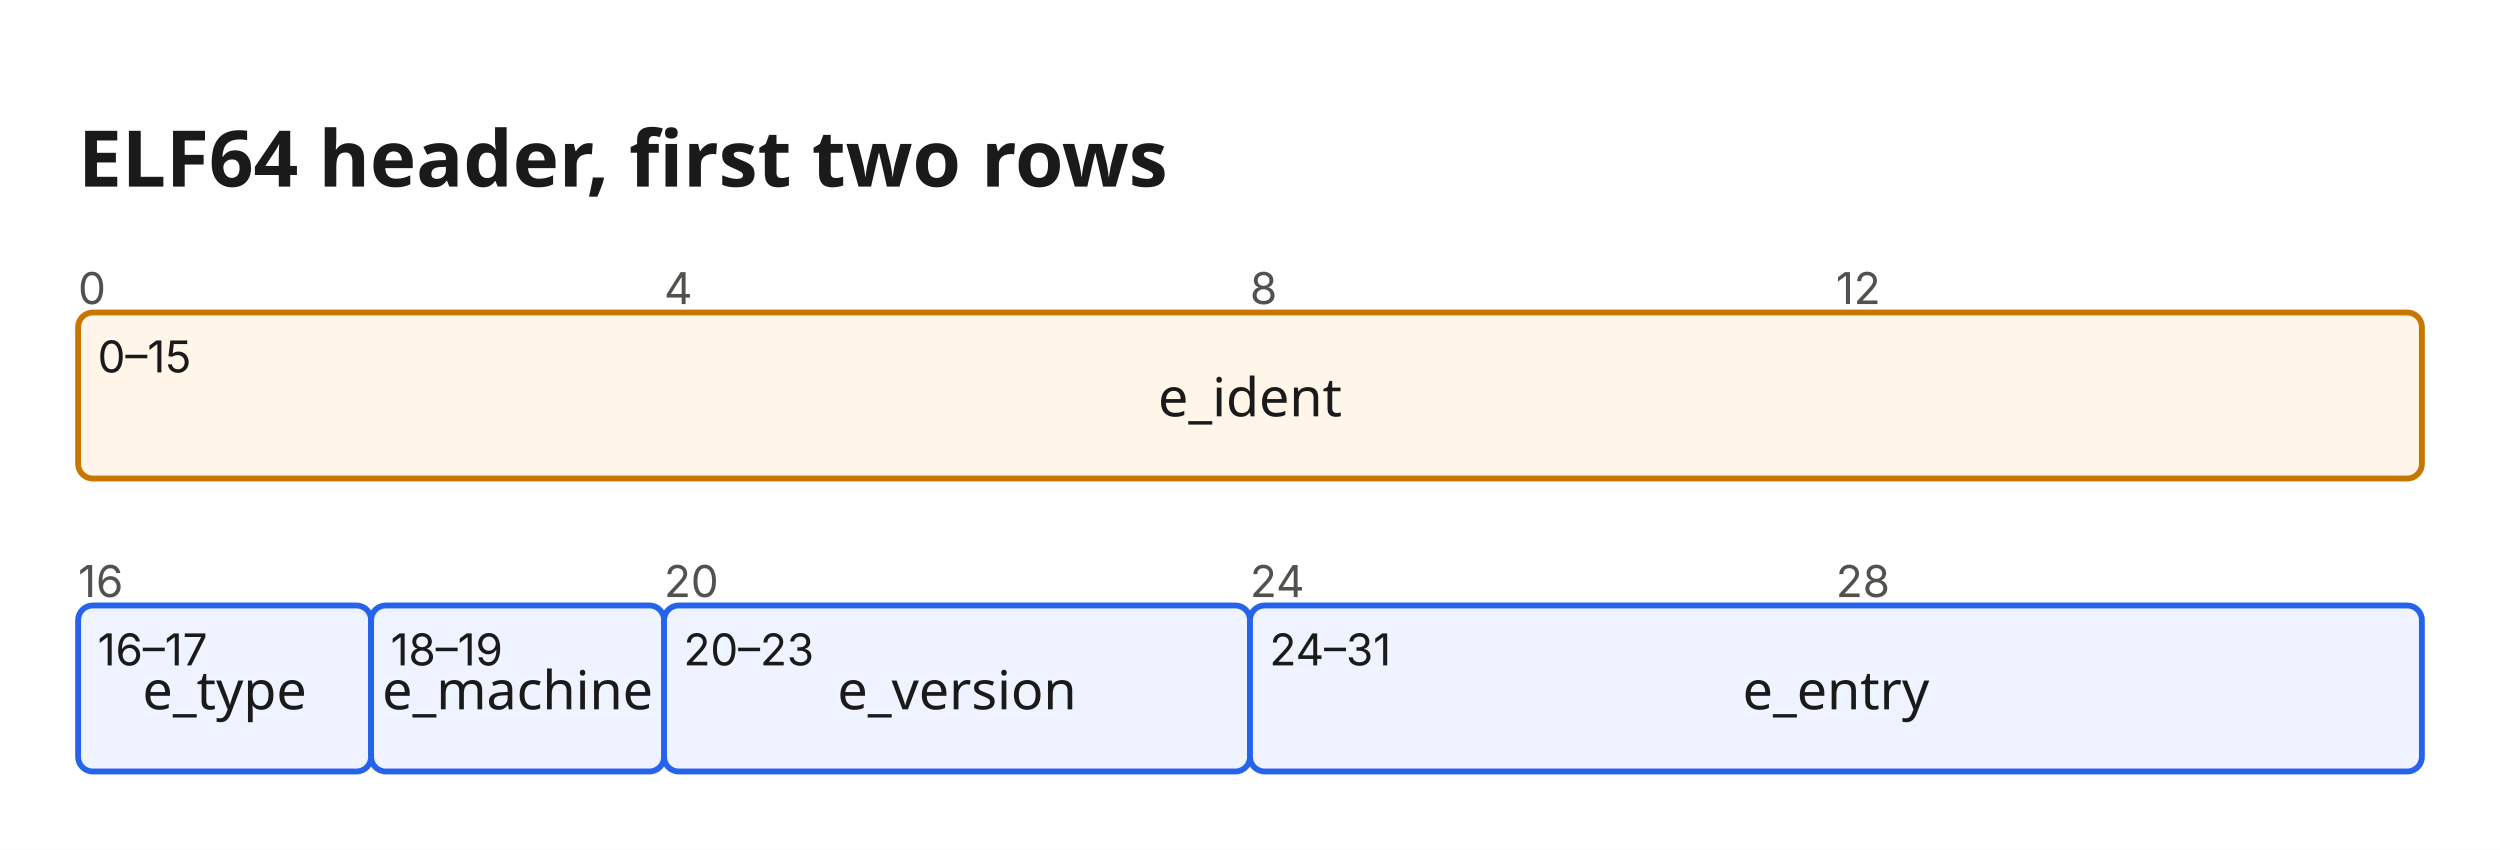
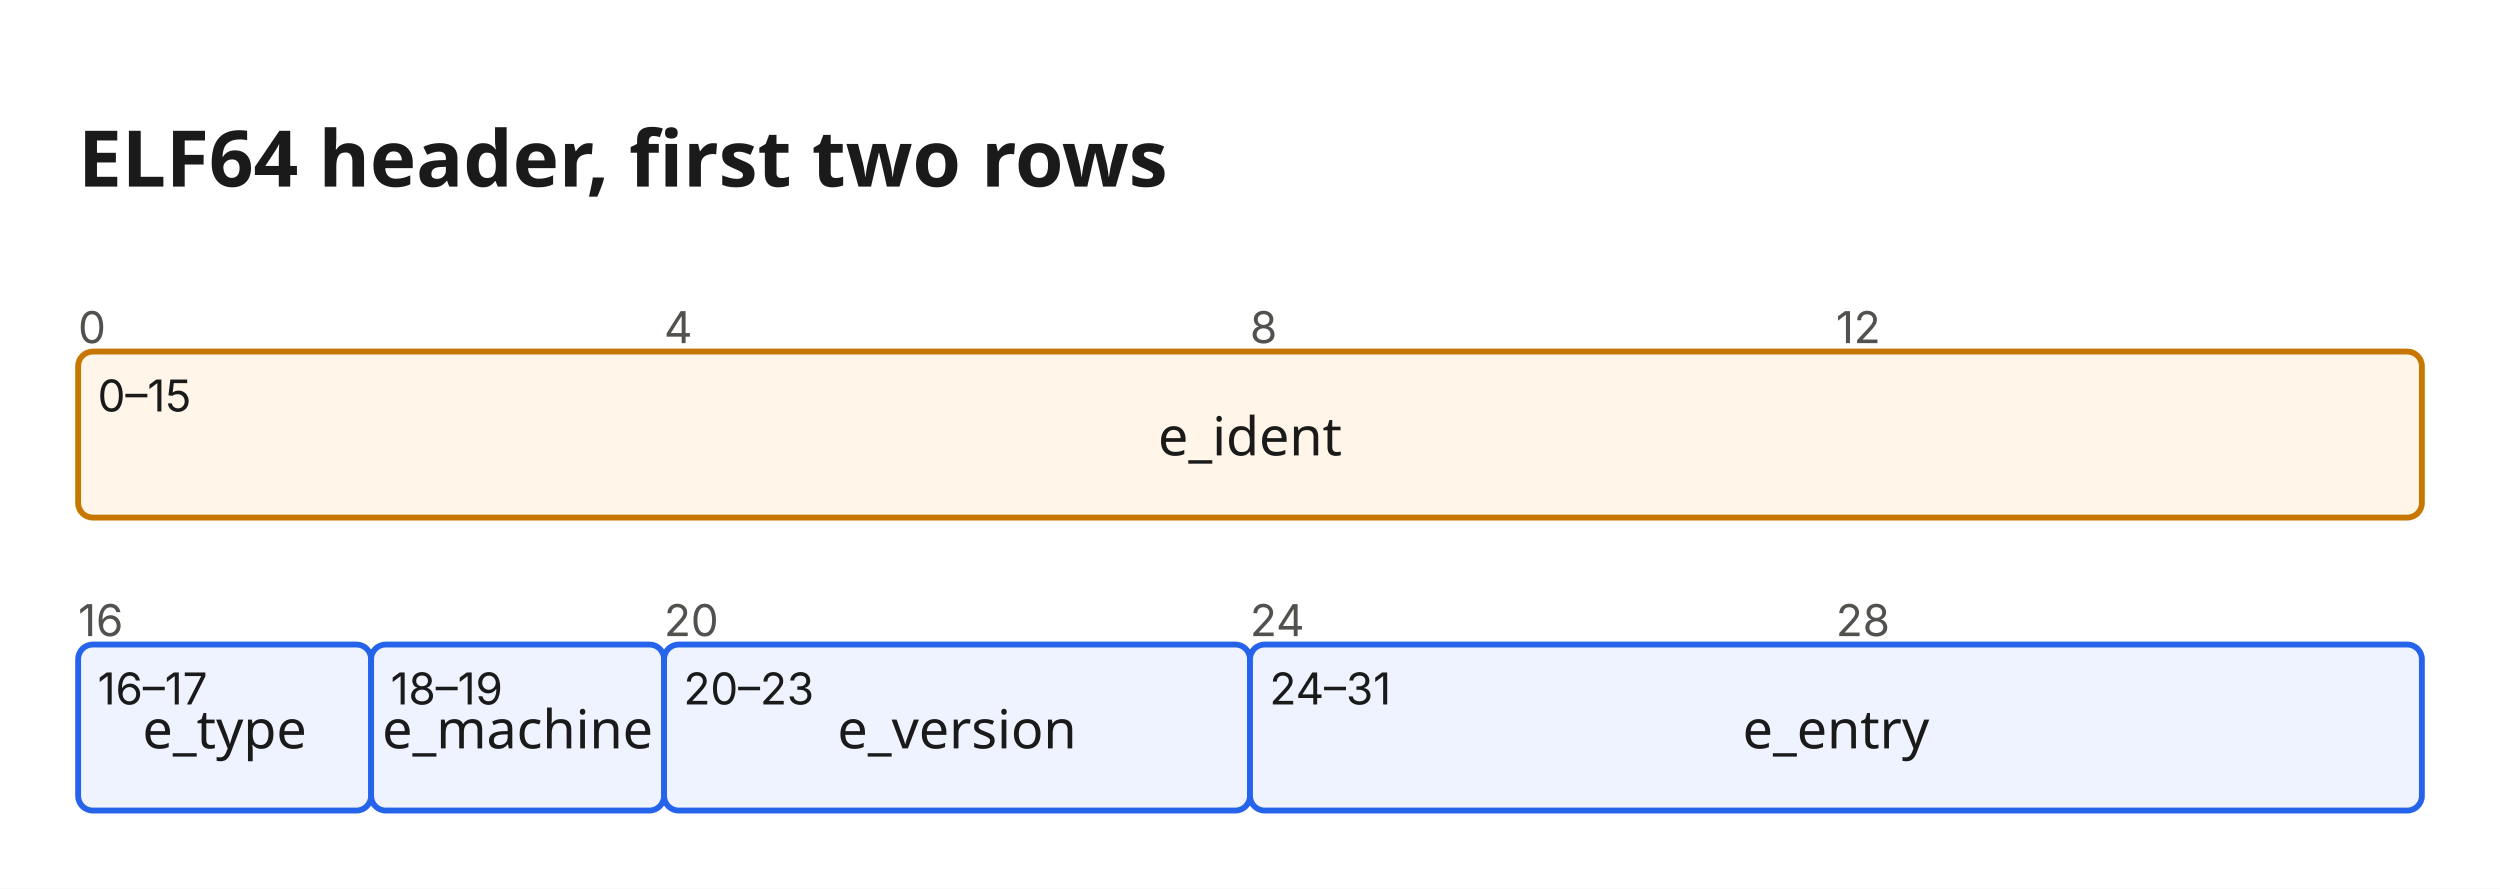
- <svg xmlns="http://www.w3.org/2000/svg" width="512" height="174" viewBox="0 0 512 174">
-   <rect x="0" y="0" width="512" height="174" fill="#ffffff" />
+ <svg xmlns="http://www.w3.org/2000/svg" width="512" height="182" viewBox="0 0 512 182" role="img" aria-label="ELF64 header, first two rows">
+   <rect x="0" y="0" width="512" height="182" fill="#ffffff" />
  <g transform="translate(16,16)">
-     <rect x="0" y="48" width="480" height="34" rx="3" fill="#fff6e9" stroke="#c77700" stroke-width="1.2" />
-     <text x="240" y="65" text-anchor="middle" dominant-baseline="central" font-family="Archivo" font-size="11" font-weight="500" fill="#1a1a1a">
+     <rect x="0" y="56" width="480" height="34" rx="3" fill="#fff6e9" stroke="#c77700" stroke-width="1.2" />
+     <text x="240" y="73" text-anchor="middle" dominant-baseline="central" font-family="Archivo" font-size="11" font-weight="500" fill="#1a1a1a">
      <tspan x="240" dy="0">e_ident</tspan>
    </text>
-     <rect x="0" y="108" width="60" height="34" rx="3" fill="#eef3ff" stroke="#2563eb" stroke-width="1.2" />
-     <text x="30" y="125" text-anchor="middle" dominant-baseline="central" font-family="Archivo" font-size="11" font-weight="500" fill="#1a1a1a">
+     <rect x="0" y="116" width="60" height="34" rx="3" fill="#eef3ff" stroke="#2563eb" stroke-width="1.2" />
+     <text x="30" y="133" text-anchor="middle" dominant-baseline="central" font-family="Archivo" font-size="11" font-weight="500" fill="#1a1a1a">
      <tspan x="30" dy="0">e_type</tspan>
    </text>
-     <rect x="60" y="108" width="60" height="34" rx="3" fill="#eef3ff" stroke="#2563eb" stroke-width="1.2" />
-     <text x="90" y="125" text-anchor="middle" dominant-baseline="central" font-family="Archivo" font-size="11" font-weight="500" fill="#1a1a1a">
+     <rect x="60" y="116" width="60" height="34" rx="3" fill="#eef3ff" stroke="#2563eb" stroke-width="1.2" />
+     <text x="90" y="133" text-anchor="middle" dominant-baseline="central" font-family="Archivo" font-size="11" font-weight="500" fill="#1a1a1a">
      <tspan x="90" dy="0">e_machine</tspan>
    </text>
-     <rect x="120" y="108" width="120" height="34" rx="3" fill="#eef3ff" stroke="#2563eb" stroke-width="1.2" />
-     <text x="180" y="125" text-anchor="middle" dominant-baseline="central" font-family="Archivo" font-size="11" font-weight="500" fill="#1a1a1a">
+     <rect x="120" y="116" width="120" height="34" rx="3" fill="#eef3ff" stroke="#2563eb" stroke-width="1.2" />
+     <text x="180" y="133" text-anchor="middle" dominant-baseline="central" font-family="Archivo" font-size="11" font-weight="500" fill="#1a1a1a">
      <tspan x="180" dy="0">e_version</tspan>
    </text>
-     <rect x="240" y="108" width="240" height="34" rx="3" fill="#eef3ff" stroke="#2563eb" stroke-width="1.2" />
-     <text x="360" y="125" text-anchor="middle" dominant-baseline="central" font-family="Archivo" font-size="11" font-weight="500" fill="#1a1a1a">
+     <rect x="240" y="116" width="240" height="34" rx="3" fill="#eef3ff" stroke="#2563eb" stroke-width="1.2" />
+     <text x="360" y="133" text-anchor="middle" dominant-baseline="central" font-family="Archivo" font-size="11" font-weight="500" fill="#1a1a1a">
      <tspan x="360" dy="0">e_entry</tspan>
    </text>
    <text x="0" y="16" text-anchor="start" dominant-baseline="central" font-family="Archivo" font-size="16" font-weight="600" fill="#1a1a1a">ELF64 header, first two rows</text>
-     <text x="4" y="57" text-anchor="start" dominant-baseline="central" font-family="Inter, ui-sans-serif, system-ui, sans-serif" font-size="9" font-weight="400" fill="#1a1a1a">0–15</text>
-     <text x="4" y="117" text-anchor="start" dominant-baseline="central" font-family="Inter, ui-sans-serif, system-ui, sans-serif" font-size="9" font-weight="400" fill="#1a1a1a">16–17</text>
-     <text x="64" y="117" text-anchor="start" dominant-baseline="central" font-family="Inter, ui-sans-serif, system-ui, sans-serif" font-size="9" font-weight="400" fill="#1a1a1a">18–19</text>
-     <text x="124" y="117" text-anchor="start" dominant-baseline="central" font-family="Inter, ui-sans-serif, system-ui, sans-serif" font-size="9" font-weight="400" fill="#1a1a1a">20–23</text>
-     <text x="244" y="117" text-anchor="start" dominant-baseline="central" font-family="Inter, ui-sans-serif, system-ui, sans-serif" font-size="9" font-weight="400" fill="#1a1a1a">24–31</text>
-     <text x="0" y="43" text-anchor="start" dominant-baseline="central" font-family="Inter, ui-sans-serif, system-ui, sans-serif" font-size="9" font-weight="400" fill="#52514e">0</text>
-     <text x="120" y="43" text-anchor="start" dominant-baseline="central" font-family="Inter, ui-sans-serif, system-ui, sans-serif" font-size="9" font-weight="400" fill="#52514e">4</text>
-     <text x="240" y="43" text-anchor="start" dominant-baseline="central" font-family="Inter, ui-sans-serif, system-ui, sans-serif" font-size="9" font-weight="400" fill="#52514e">8</text>
-     <text x="360" y="43" text-anchor="start" dominant-baseline="central" font-family="Inter, ui-sans-serif, system-ui, sans-serif" font-size="9" font-weight="400" fill="#52514e">12</text>
-     <text x="0" y="103" text-anchor="start" dominant-baseline="central" font-family="Inter, ui-sans-serif, system-ui, sans-serif" font-size="9" font-weight="400" fill="#52514e">16</text>
-     <text x="120" y="103" text-anchor="start" dominant-baseline="central" font-family="Inter, ui-sans-serif, system-ui, sans-serif" font-size="9" font-weight="400" fill="#52514e">20</text>
-     <text x="240" y="103" text-anchor="start" dominant-baseline="central" font-family="Inter, ui-sans-serif, system-ui, sans-serif" font-size="9" font-weight="400" fill="#52514e">24</text>
-     <text x="360" y="103" text-anchor="start" dominant-baseline="central" font-family="Inter, ui-sans-serif, system-ui, sans-serif" font-size="9" font-weight="400" fill="#52514e">28</text>
+     <text x="4" y="65" text-anchor="start" dominant-baseline="central" font-family="Inter, ui-sans-serif, system-ui, sans-serif" font-size="9" font-weight="400" fill="#1a1a1a">0–15</text>
+     <text x="4" y="125" text-anchor="start" dominant-baseline="central" font-family="Inter, ui-sans-serif, system-ui, sans-serif" font-size="9" font-weight="400" fill="#1a1a1a">16–17</text>
+     <text x="64" y="125" text-anchor="start" dominant-baseline="central" font-family="Inter, ui-sans-serif, system-ui, sans-serif" font-size="9" font-weight="400" fill="#1a1a1a">18–19</text>
+     <text x="124" y="125" text-anchor="start" dominant-baseline="central" font-family="Inter, ui-sans-serif, system-ui, sans-serif" font-size="9" font-weight="400" fill="#1a1a1a">20–23</text>
+     <text x="244" y="125" text-anchor="start" dominant-baseline="central" font-family="Inter, ui-sans-serif, system-ui, sans-serif" font-size="9" font-weight="400" fill="#1a1a1a">24–31</text>
+     <text x="0" y="51" text-anchor="start" dominant-baseline="central" font-family="Inter, ui-sans-serif, system-ui, sans-serif" font-size="9" font-weight="400" fill="#52514e">0</text>
+     <text x="120" y="51" text-anchor="start" dominant-baseline="central" font-family="Inter, ui-sans-serif, system-ui, sans-serif" font-size="9" font-weight="400" fill="#52514e">4</text>
+     <text x="240" y="51" text-anchor="start" dominant-baseline="central" font-family="Inter, ui-sans-serif, system-ui, sans-serif" font-size="9" font-weight="400" fill="#52514e">8</text>
+     <text x="360" y="51" text-anchor="start" dominant-baseline="central" font-family="Inter, ui-sans-serif, system-ui, sans-serif" font-size="9" font-weight="400" fill="#52514e">12</text>
+     <text x="0" y="111" text-anchor="start" dominant-baseline="central" font-family="Inter, ui-sans-serif, system-ui, sans-serif" font-size="9" font-weight="400" fill="#52514e">16</text>
+     <text x="120" y="111" text-anchor="start" dominant-baseline="central" font-family="Inter, ui-sans-serif, system-ui, sans-serif" font-size="9" font-weight="400" fill="#52514e">20</text>
+     <text x="240" y="111" text-anchor="start" dominant-baseline="central" font-family="Inter, ui-sans-serif, system-ui, sans-serif" font-size="9" font-weight="400" fill="#52514e">24</text>
+     <text x="360" y="111" text-anchor="start" dominant-baseline="central" font-family="Inter, ui-sans-serif, system-ui, sans-serif" font-size="9" font-weight="400" fill="#52514e">28</text>
  </g>
</svg>
